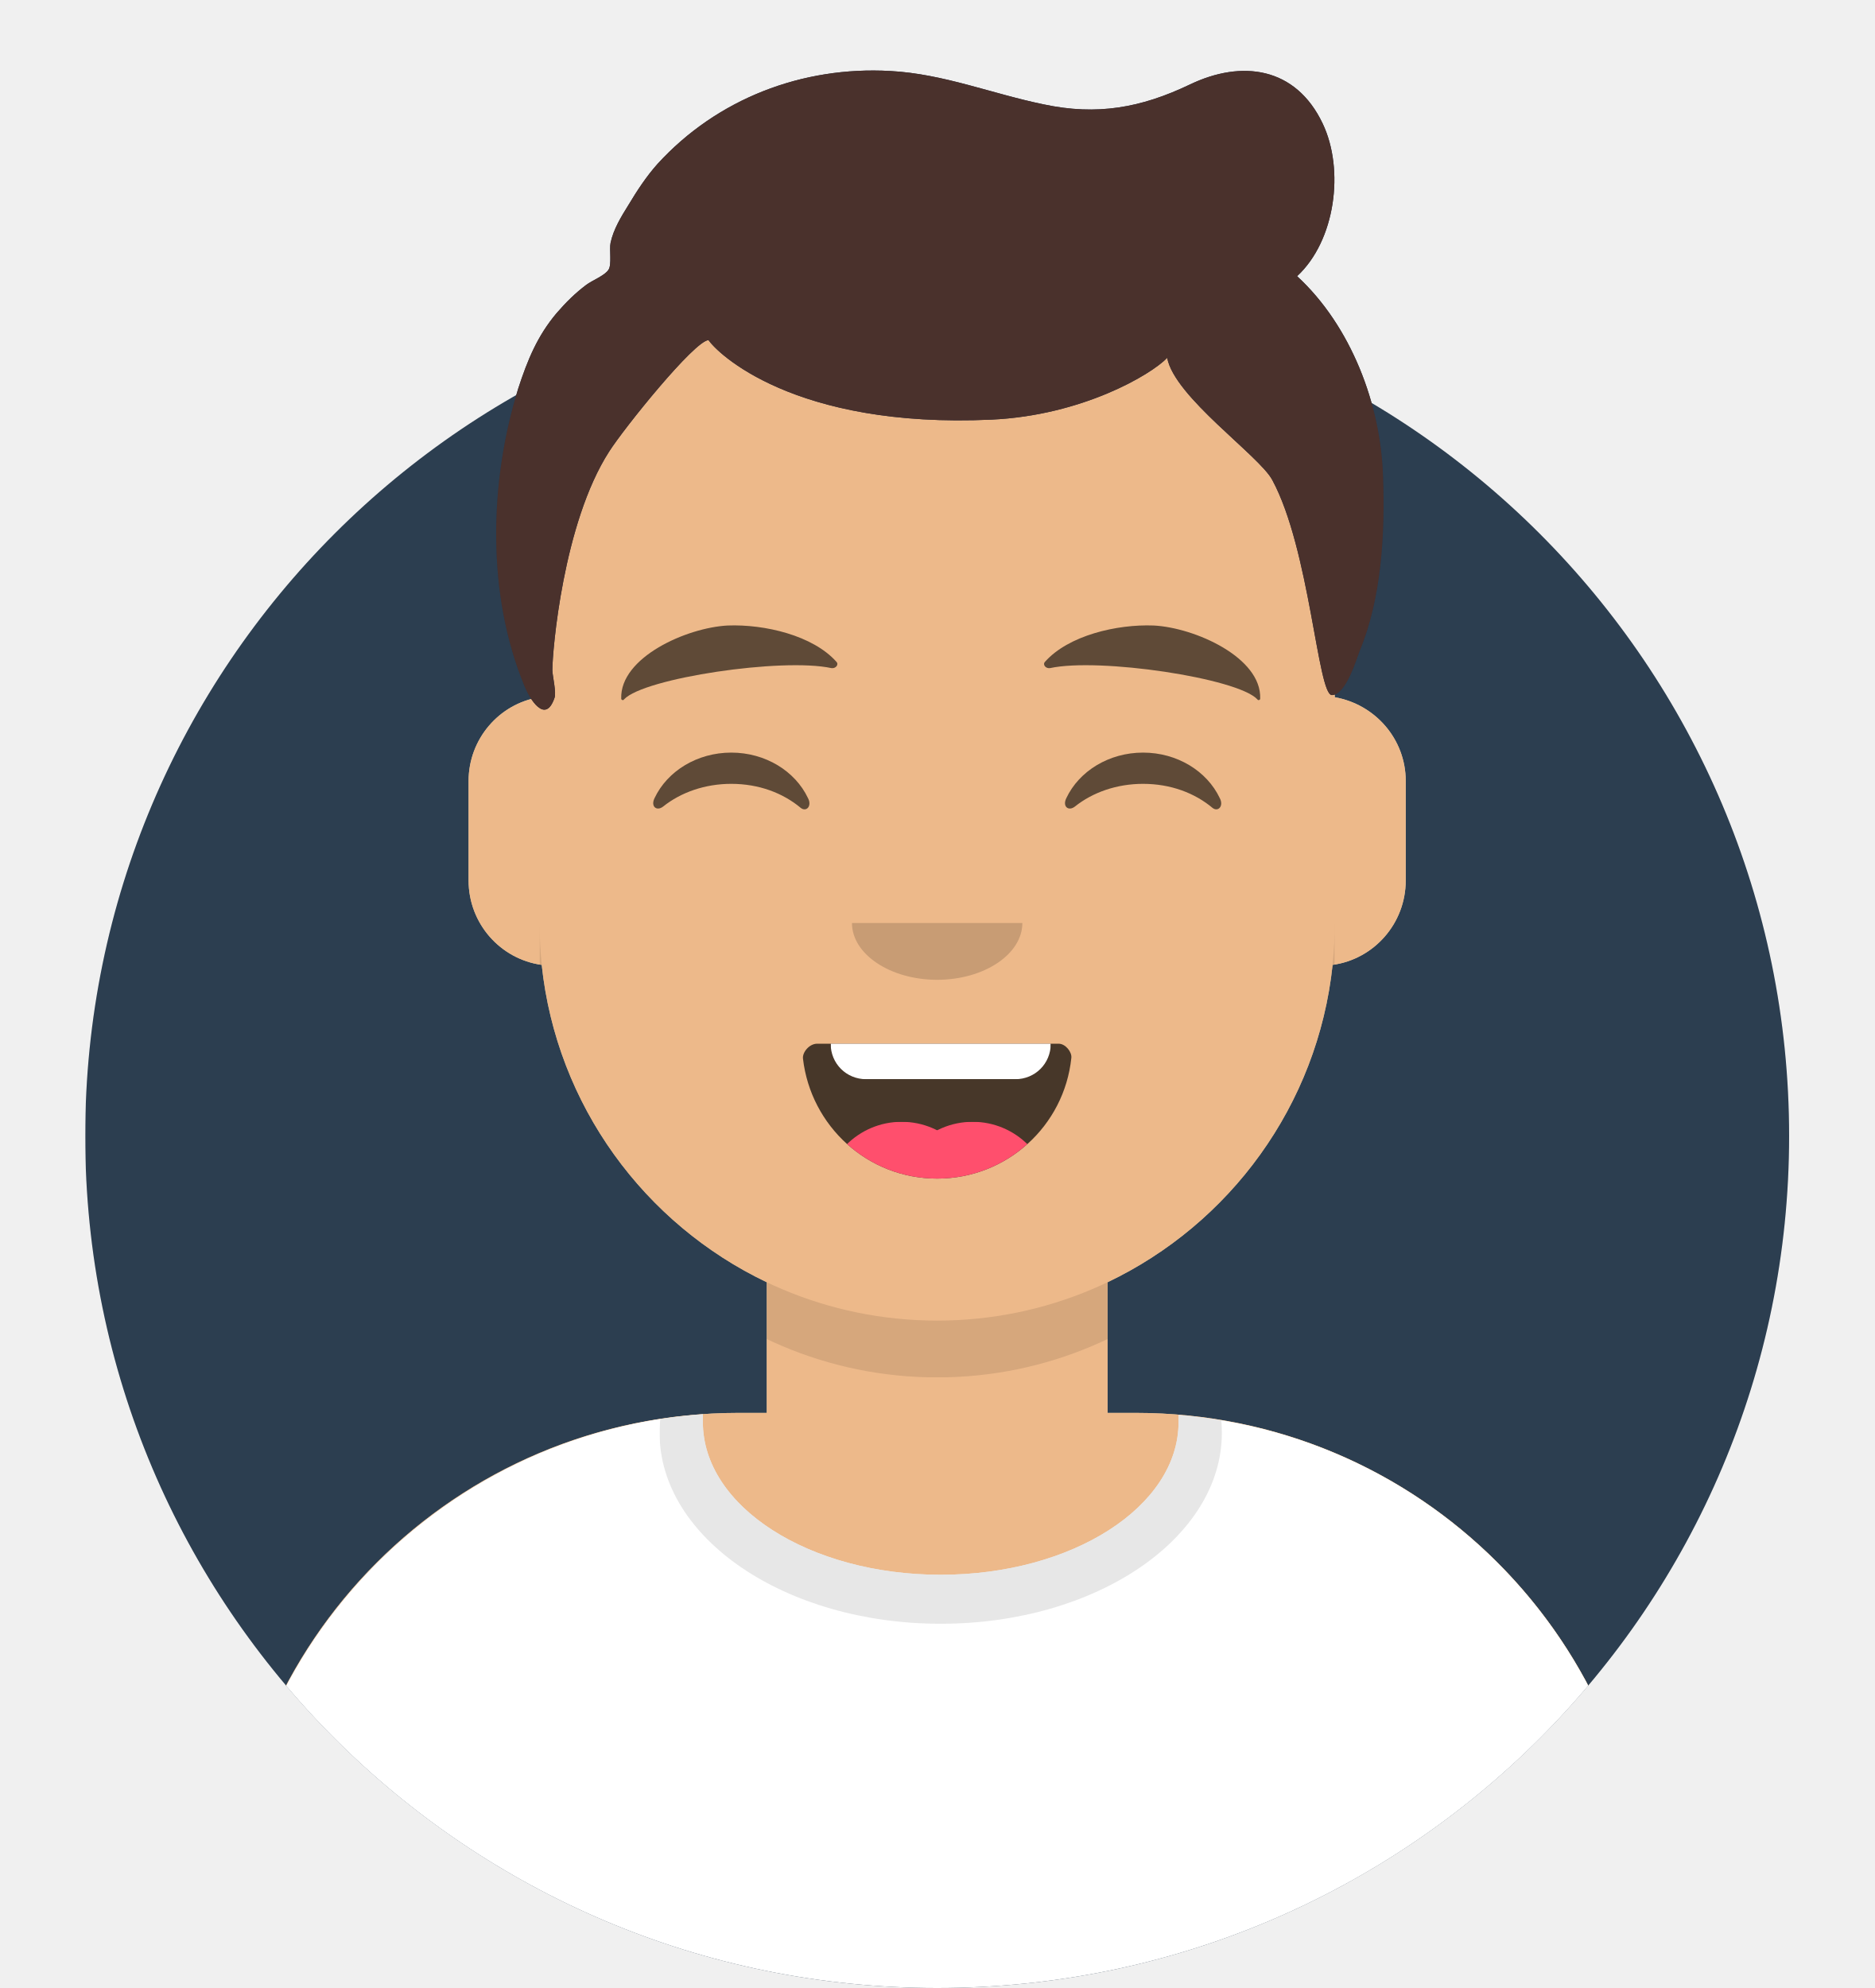
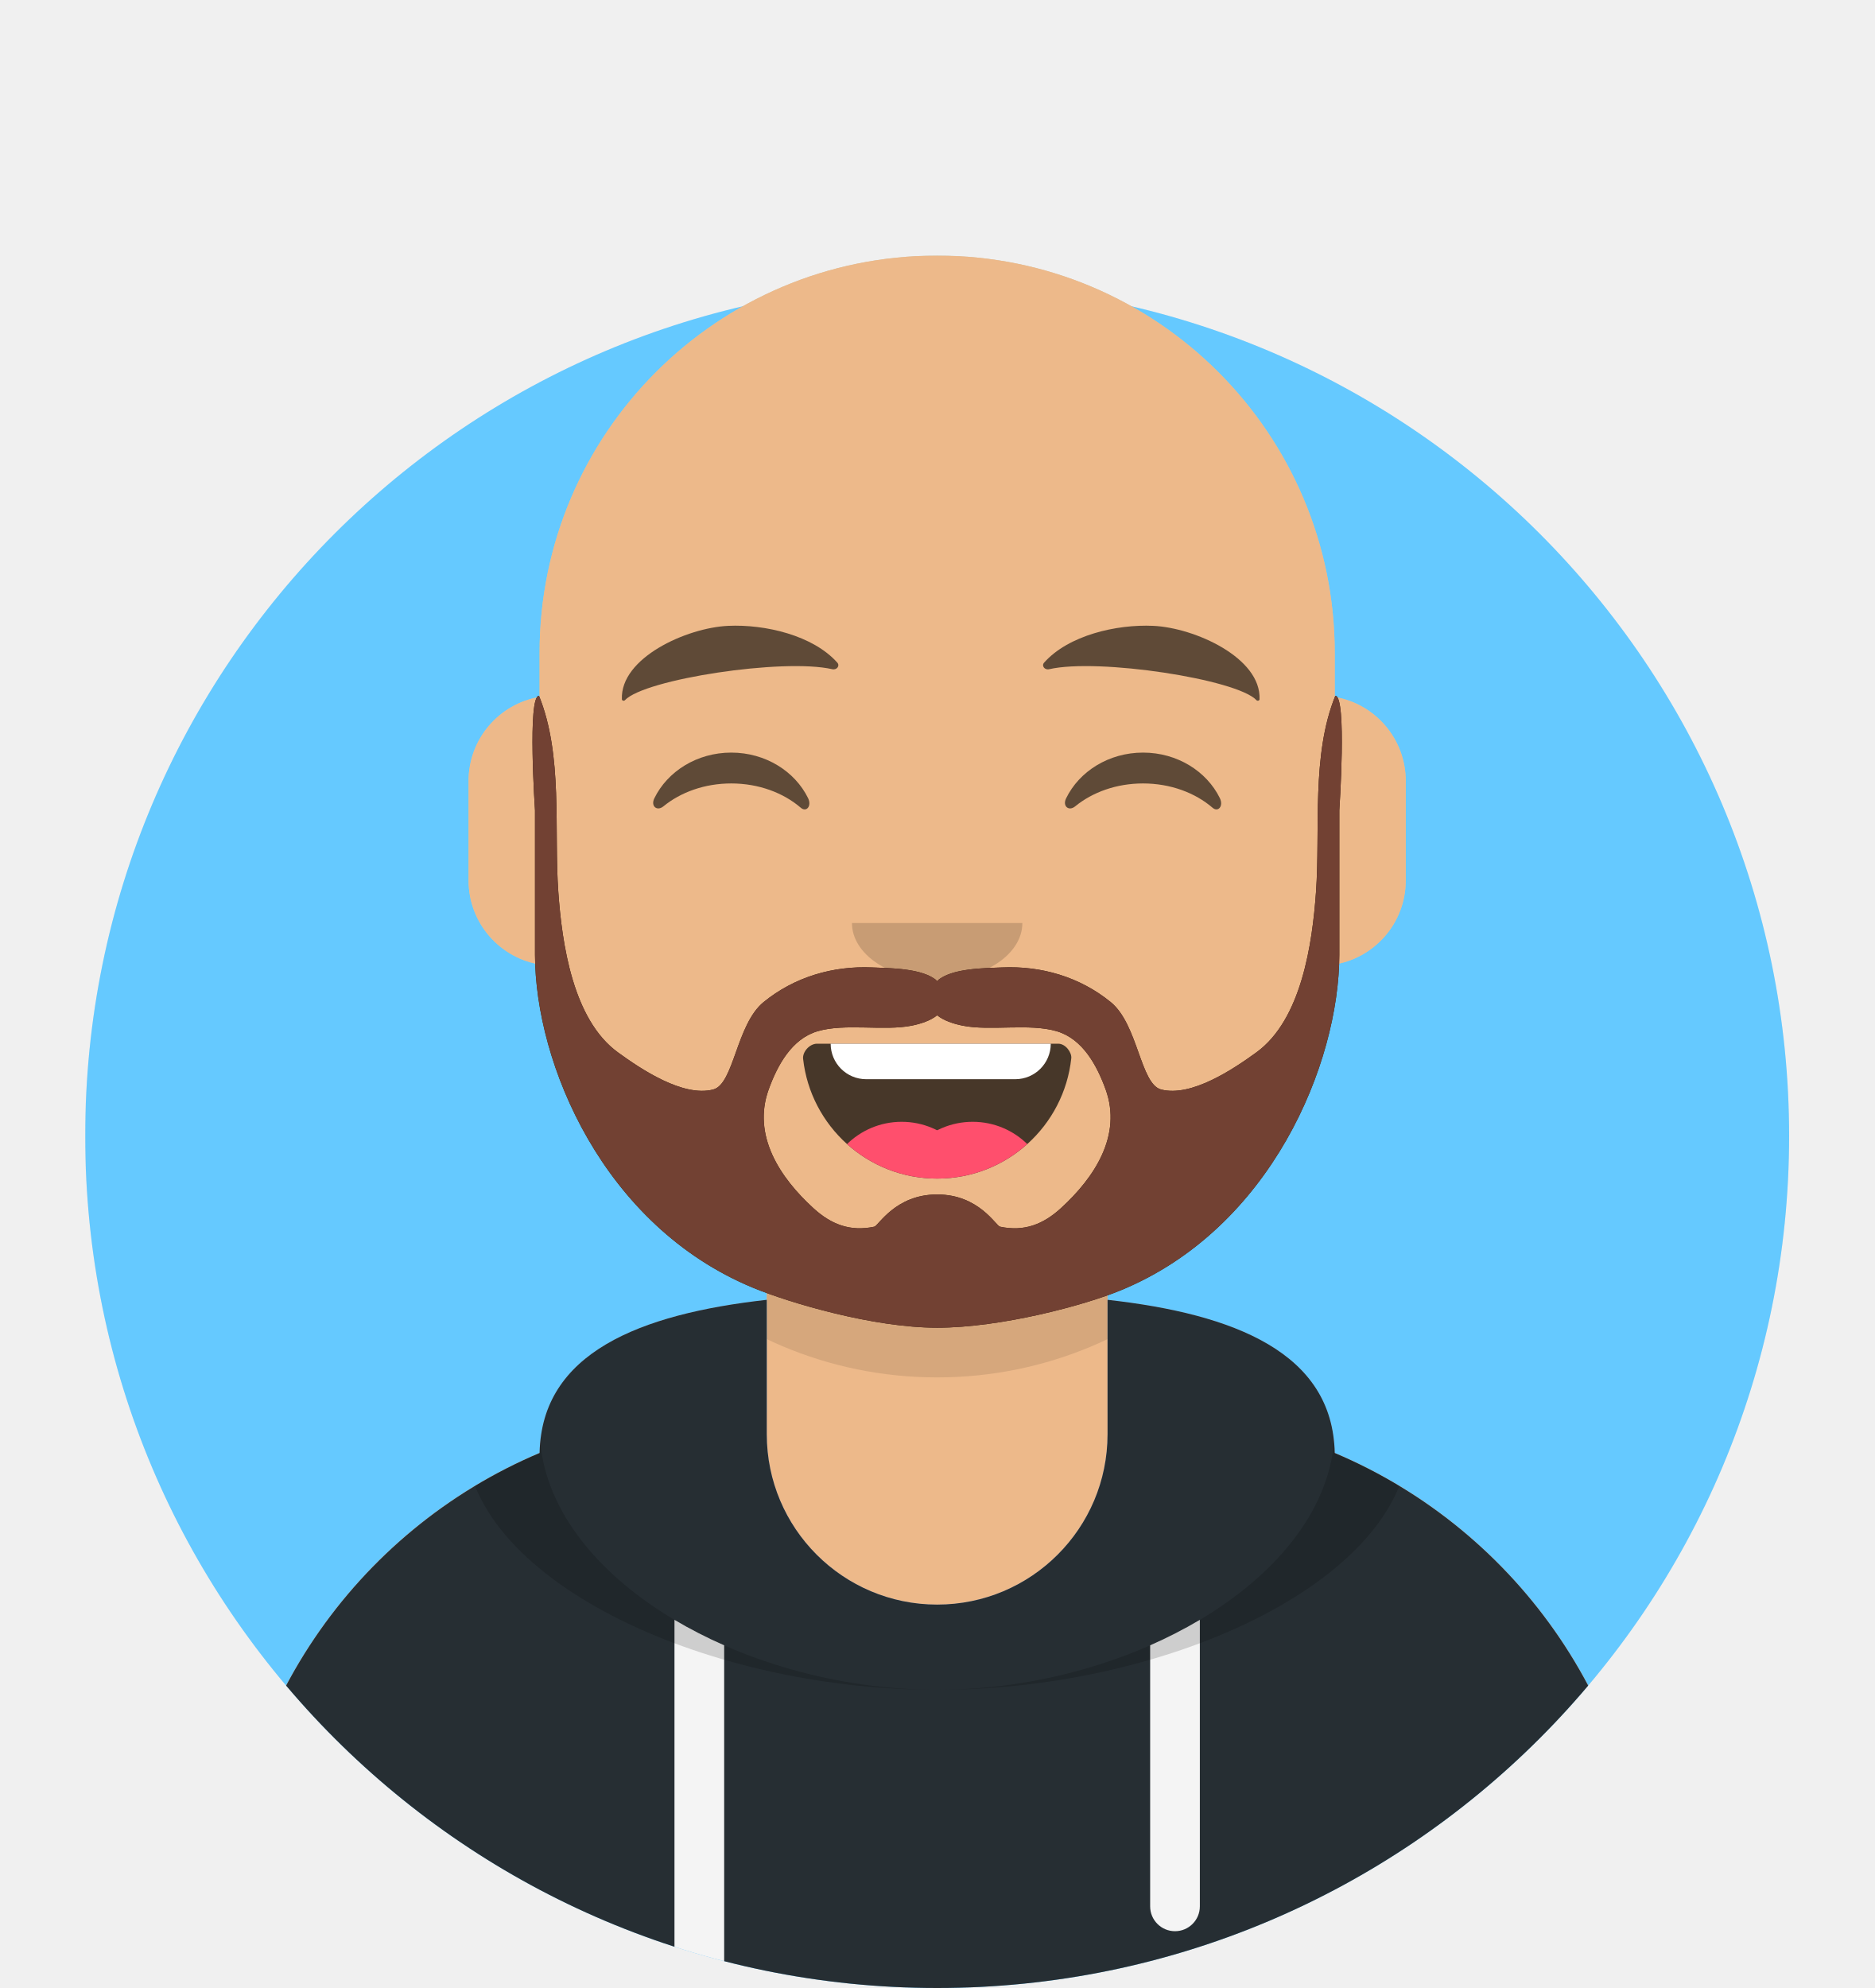
- <svg xmlns="http://www.w3.org/2000/svg" version="1.1" id="Layer_1" x="0px" y="0px" viewBox="0 0 264 280" style="enable-background:new 0 0 264 280;" xml:space="preserve">
-   <style type="text/css">
- 	.st0{fill-rule:evenodd;clip-rule:evenodd;fill:#E6E6E6;}
- 	.st1{filter:url(#Adobe_OpacityMaskFilter);}
- 	.st2{fill-rule:evenodd;clip-rule:evenodd;fill:#FFFFFF;}
- 	.st3{mask:url(#mask-2_1_);}
- 	.st4{fill-rule:evenodd;clip-rule:evenodd;fill:#2C3E50;}
- 	.st5{filter:url(#Adobe_OpacityMaskFilter_1_);}
- 	.st6{mask:url(#mask-4_1_);}
- 	.st7{fill-rule:evenodd;clip-rule:evenodd;fill:#D0C6AC;}
- 	.st8{filter:url(#Adobe_OpacityMaskFilter_2_);}
- 	.st9{mask:url(#mask-6_1_);}
- 	.st10{fill-rule:evenodd;clip-rule:evenodd;fill:#EDB98A;}
- 	.st11{filter:url(#Adobe_OpacityMaskFilter_3_);}
- 	.st12{mask:url(#mask-6_2_);fill-rule:evenodd;clip-rule:evenodd;fill-opacity:0.1;}
- 	.st13{filter:url(#Adobe_OpacityMaskFilter_4_);}
- 	.st14{mask:url(#react-mask-952_1_);}
- 	.st15{filter:url(#Adobe_OpacityMaskFilter_5_);}
- 	.st16{opacity:0.6;mask:url(#react-mask-952_2_);}
- 	.st17{fill-rule:evenodd;clip-rule:evenodd;fill-opacity:0.16;}
- 	.st18{fill-rule:evenodd;clip-rule:evenodd;fill-opacity:0.7;}
- 	.st19{filter:url(#Adobe_OpacityMaskFilter_6_);}
- 	.st20{mask:url(#react-mask-934_1_);fill-rule:evenodd;clip-rule:evenodd;fill:#FFFFFF;}
- 	.st21{filter:url(#Adobe_OpacityMaskFilter_7_);}
- 	.st22{mask:url(#react-mask-934_2_);}
- 	.st23{fill-rule:evenodd;clip-rule:evenodd;fill:#FF4F6D;}
- 	.st24{fill-rule:evenodd;clip-rule:evenodd;fill-opacity:0.6;}
- 	.st25{filter:url(#Adobe_OpacityMaskFilter_8_);}
- 	.st26{mask:url(#react-mask-925_1_);}
- 	.st27{fill-rule:evenodd;clip-rule:evenodd;fill:#28354B;}
- 	.st28{filter:url(#Adobe_OpacityMaskFilter_9_);}
- 	.st29{mask:url(#react-mask-924_1_);}
- 	.st30{fill-rule:evenodd;clip-rule:evenodd;fill:#4A312C;}
- </style>
-   <g>
-     <g transform="translate(-825, -1100)">
+ <svg xmlns="http://www.w3.org/2000/svg" xmlns:xlink="http://www.w3.org/1999/xlink" width="264px" height="280px" viewBox="0 0 264 280" version="1.1">
+   <defs>
+     <circle id="react-path-1" cx="120" cy="120" r="120" />
+     <path d="M12,160 C12,226.274 65.726,280 132,280 C198.274,280 252,226.274 252,160 L264,160 L264,-1.42108547e-14 L-3.19744231e-14,-1.42108547e-14 L-3.19744231e-14,160 L12,160 Z" id="react-path-2" />
+     <path d="M124,144.611 L124,163 L128,163 L128,163 C167.765,163 200,195.235 200,235 L200,244 L0,244 L0,235 C-4.86974701e-15,195.235 32.235,163 72,163 L72,163 L76,163 L76,144.611 C58.763,136.422 46.372,119.687 44.305,99.881 C38.48,99.058 34,94.052 34,88 L34,74 C34,68.054 38.325,63.118 44,62.166 L44,56 L44,56 C44,25.072 69.072,5.68137151e-15 100,0 L100,0 L100,0 C130.928,-5.68137151e-15 156,25.072 156,56 L156,62.166 C161.675,63.118 166,68.054 166,74 L166,88 C166,94.052 161.52,99.058 155.695,99.881 C153.628,119.687 141.237,136.422 124,144.611 Z" id="react-path-3" />
+   </defs>
+   <g id="Avataaar" stroke="none" stroke-width="1" fill="none" fill-rule="evenodd">
+     <g transform="translate(-825, -1100)" id="Avataaar/Circle">
      <g transform="translate(825, 1100)">
-         <g id="Circle" transform="translate(12, 40)">
-           <g id="Circle-Background">
-             <circle class="st0" cx="120" cy="120" r="120" />
-           </g>
-           <defs>
-             <filter id="Adobe_OpacityMaskFilter" filterUnits="userSpaceOnUse" x="0" y="0" width="240" height="240">
-               <feColorMatrix type="matrix" values="1 0 0 0 0  0 1 0 0 0  0 0 1 0 0  0 0 0 1 0" />
-             </filter>
-           </defs>
-           <mask maskUnits="userSpaceOnUse" x="0" y="0" width="240" height="240" id="mask-2_1_">
-             <g class="st1">
-               <circle id="path-1_1_" class="st2" cx="120" cy="120" r="120" />
-             </g>
+         <g id="Circle" stroke-width="1" fill-rule="evenodd" transform="translate(12, 40)">
+           <mask id="react-mask-4" fill="white">
+             <use xlink:href="#react-path-1" />
          </mask>
-           <g class="st3">
-             <rect class="st4" width="240" height="240" />
+           <use id="Circle-Background" fill="#E6E6E6" xlink:href="#react-path-1" />
+           <g id="Color/Palette/Blue-01" mask="url(#react-mask-4)" fill="#65C9FF">
+             <rect id="🖍Color" x="0" y="0" width="240" height="240" />
          </g>
        </g>
-         <g id="Mask">
- 			</g>
-         <defs>
-           <filter id="Adobe_OpacityMaskFilter_1_" filterUnits="userSpaceOnUse" x="-1" y="0" width="265" height="280">
-             <feColorMatrix type="matrix" values="1 0 0 0 0  0 1 0 0 0  0 0 1 0 0  0 0 0 1 0" />
-           </filter>
-         </defs>
-         <mask maskUnits="userSpaceOnUse" x="-1" y="0" width="265" height="280" id="mask-4_1_">
-           <g class="st5">
-             <path id="path-3_1_" class="st2" d="M12,160c0,66.3,53.7,120,120,120s120-53.7,120-120h12V0H0v160H12z" />
-           </g>
+         <mask id="react-mask-5" fill="white">
+           <use xlink:href="#react-path-2" />
        </mask>
-         <g id="Avataaar" class="st6">
+         <g id="Mask" />
+         <g id="Avataaar" stroke-width="1" fill-rule="evenodd" mask="url(#react-mask-5)">
          <g id="Body" transform="translate(32, 36)">
-             <g>
-               <path class="st7" d="M124,144.6V163h4l0,0c39.8,0,72,32.2,72,72v9H0v-9c0-39.8,32.2-72,72-72l0,0h4v-18.4        c-17.2-8.2-29.6-24.9-31.7-44.7C38.5,99.1,34,94.1,34,88V74c0-5.9,4.3-10.9,10-11.8V56l0,0c0-30.9,25.1-56,56-56l0,0l0,0        c30.9,0,56,25.1,56,56v6.2c5.7,1,10,5.9,10,11.8v14c0,6.1-4.5,11.1-10.3,11.9C153.6,119.7,141.2,136.4,124,144.6z" />
-             </g>
-             <defs>
-               <filter id="Adobe_OpacityMaskFilter_2_" filterUnits="userSpaceOnUse" x="-32" y="0" width="264" height="244">
-                 <feColorMatrix type="matrix" values="1 0 0 0 0  0 1 0 0 0  0 0 1 0 0  0 0 0 1 0" />
-               </filter>
-             </defs>
-             <mask maskUnits="userSpaceOnUse" x="-32" y="0" width="264" height="244" id="mask-6_1_">
-               <g class="st8">
-                 <path id="path-5_1_" class="st2" d="M124,144.6V163h4l0,0c39.8,0,72,32.2,72,72v9H0v-9c0-39.8,32.2-72,72-72l0,0h4v-18.4         c-17.2-8.2-29.6-24.9-31.7-44.7C38.5,99.1,34,94.1,34,88V74c0-5.9,4.3-10.9,10-11.8V56l0,0c0-30.9,25.1-56,56-56l0,0l0,0         c30.9,0,56,25.1,56,56v6.2c5.7,1,10,5.9,10,11.8v14c0,6.1-4.5,11.1-10.3,11.9C153.6,119.7,141.2,136.4,124,144.6z" />
-               </g>
+             <mask id="react-mask-6" fill="white">
+               <use xlink:href="#react-path-3" />
            </mask>
-             <g class="st9">
-               <g id="Color" transform="translate(-32, 0)">
-                 <rect class="st10" width="264" height="244" />
+             <use fill="#D0C6AC" xlink:href="#react-path-3" />
+             <g id="Skin/👶🏽-03-Brown" mask="url(#react-mask-6)" fill="#EDB98A">
+               <g transform="translate(0, 0)" id="Color">
+                 <rect x="0" y="0" width="264" height="280" />
              </g>
            </g>
+             <path d="M156,79 L156,102 C156,132.928 130.928,158 100,158 C69.072,158 44,132.928 44,102 L44,79 L44,94 C44,124.928 69.072,150 100,150 C130.928,150 156,124.928 156,94 L156,79 Z" id="Neck-Shadow" fill-opacity="0.1" fill="#000000" mask="url(#react-mask-6)" />
+           </g>
+           <g id="Clothing/Hoodie" transform="translate(0, 170)">
            <defs>
-               <filter id="Adobe_OpacityMaskFilter_3_" filterUnits="userSpaceOnUse" x="44" y="79" width="112" height="79">
-                 <feColorMatrix type="matrix" values="1 0 0 0 0  0 1 0 0 0  0 0 1 0 0  0 0 0 1 0" />
-               </filter>
+               <path d="M108,13.071 C90.081,15.076 76.28,20.552 76.004,34.645 C50.146,45.568 32,71.165 32,100.999 L32,100.999 L32,110 L232,110 L232,100.999 C232,71.165 213.854,45.568 187.996,34.645 C187.72,20.552 173.919,15.076 156,13.071 L156,32 L156,32 C156,45.255 145.255,56 132,56 L132,56 C118.745,56 108,45.255 108,32 L108,13.071 Z" id="react-path-791" />
            </defs>
-             <mask maskUnits="userSpaceOnUse" x="44" y="79" width="112" height="79" id="mask-6_2_">
-               <g class="st11">
-                 <path id="path-5_2_" class="st2" d="M124,144.6V163h4l0,0c39.8,0,72,32.2,72,72v9H0v-9c0-39.8,32.2-72,72-72l0,0h4v-18.4         c-17.2-8.2-29.6-24.9-31.7-44.7C38.5,99.1,34,94.1,34,88V74c0-5.9,4.3-10.9,10-11.8V56l0,0c0-30.9,25.1-56,56-56l0,0l0,0         c30.9,0,56,25.1,56,56v6.2c5.7,1,10,5.9,10,11.8v14c0,6.1-4.5,11.1-10.3,11.9C153.6,119.7,141.2,136.4,124,144.6z" />
-               </g>
+             <mask id="react-mask-792" fill="white">
+               <use xlink:href="#react-path-791" />
            </mask>
-             <path id="Neck-Shadow" class="st12" d="M156,79v23c0,30.9-25.1,56-56,56s-56-25.1-56-56V79v15c0,30.9,25.1,56,56,56       s56-25.1,56-56V79z" />
+             <use id="Hoodie" fill="#B7C1DB" fill-rule="evenodd" xlink:href="#react-path-791" />
+             <g id="Color/Palette/Gray-01" mask="url(#react-mask-792)" fill-rule="evenodd" fill="#262E33">
+               <rect id="🖍Color" x="0" y="0" width="264" height="110" />
+             </g>
+             <path d="M102,61.739 L102,110 L95,110 L95,58.15 C97.204,59.46 99.547,60.661 102,61.739 Z M169,58.15 L169,98.5 C169,100.433 167.433,102 165.5,102 C163.567,102 162,100.433 162,98.5 L162,61.739 C164.453,60.661 166.796,59.46 169,58.15 Z" id="Straps" fill="#F4F4F4" fill-rule="evenodd" mask="url(#react-mask-792)" />
+             <path d="M90.96,12.724 C75.909,15.571 65.5,21.243 65.5,32.308 C65.5,52.02 98.538,68 132,68 C165.462,68 198.5,52.02 198.5,32.308 C198.5,21.243 188.091,15.571 173.04,12.724 C182.125,16.074 188,21.706 188,31.077 C188,51.469 160.179,68 132,68 C103.821,68 76,51.469 76,31.077 C76,21.706 81.875,16.074 90.96,12.724 Z" id="Shadow" fill-opacity="0.16" fill="#000000" fill-rule="evenodd" mask="url(#react-mask-792)" />
          </g>
-           <g transform="translate(0, 170)">
-             <g id="Clothes">
-               <path class="st0" d="M166,29.3c37,3,66,34,66,71.8v8.9H32v-8.9C32,63,61.6,31.8,99,29.2c0,0.4,0,0.7,0,1.1        c0,11.9,15,21.5,33.5,21.5S166,42.2,166,30.3C166,30,166,29.6,166,29.3z" />
-             </g>
-             <defs>
-               <filter id="Adobe_OpacityMaskFilter_4_" filterUnits="userSpaceOnUse" x="0" y="0" width="264" height="110">
-                 <feColorMatrix type="matrix" values="1 0 0 0 0  0 1 0 0 0  0 0 1 0 0  0 0 0 1 0" />
-               </filter>
-             </defs>
-             <mask maskUnits="userSpaceOnUse" x="0" y="0" width="264" height="110" id="react-mask-952_1_">
-               <g class="st13">
-                 <path id="react-path-951_1_" class="st2" d="M166,29.3c37,3,66,34,66,71.8v8.9H32v-8.9C32,63,61.6,31.8,99,29.2         c0,0.4,0,0.7,0,1.1c0,11.9,15,21.5,33.5,21.5S166,42.2,166,30.3C166,30,166,29.6,166,29.3z" />
-               </g>
-             </mask>
-             <g class="st14">
-               <rect class="st2" width="264" height="110" />
-             </g>
-             <defs>
-               <filter id="Adobe_OpacityMaskFilter_5_" filterUnits="userSpaceOnUse" x="92.9" y="4.9" width="79.3" height="53.8">
-                 <feColorMatrix type="matrix" values="1 0 0 0 0  0 1 0 0 0  0 0 1 0 0  0 0 0 1 0" />
-               </filter>
-             </defs>
-             <mask maskUnits="userSpaceOnUse" x="92.9" y="4.9" width="79.3" height="53.8" id="react-mask-952_2_">
-               <g class="st15">
-                 <path id="react-path-951_2_" class="st2" d="M166,29.3c37,3,66,34,66,71.8v8.9H32v-8.9C32,63,61.6,31.8,99,29.2         c0,0.4,0,0.7,0,1.1c0,11.9,15,21.5,33.5,21.5S166,42.2,166,30.3C166,30,166,29.6,166,29.3z" />
-               </g>
-             </mask>
-             <g id="Shadowy" class="st16">
-               <g transform="translate(92, 4)">
-                 <ellipse class="st17" cx="40.5" cy="27.8" rx="39.6" ry="26.9" />
-               </g>
-             </g>
-           </g>
-           <g id="Face" transform="translate(76, 82)">
-             <g transform="translate(2, 52)">
-               <g id="Mouth">
-                 <path class="st18" d="M35.1,15.1C36.2,24.6,44.2,32,54,32c9.8,0,17.9-7.4,18.9-17c0.1-0.8-0.8-2-1.8-2c-14.9,0-26.3,0-34,0         C36,13,35,14.2,35.1,15.1z" />
-               </g>
+           <g id="Face" transform="translate(76, 82)" fill="#000000">
+             <g id="Mouth/Smile" transform="translate(2, 52)">
              <defs>
-                 <filter id="Adobe_OpacityMaskFilter_6_" filterUnits="userSpaceOnUse" x="39" y="2" width="31" height="16">
-                   <feColorMatrix type="matrix" values="1 0 0 0 0  0 1 0 0 0  0 0 1 0 0  0 0 0 1 0" />
-                 </filter>
+                 <path d="M35.118,15.128 C36.176,24.62 44.226,32 54,32 C63.804,32 71.874,24.574 72.892,15.04 C72.974,14.273 72.117,13 71.043,13 C56.149,13 44.738,13 37.087,13 C36.007,13 35.012,14.178 35.118,15.128 Z" id="react-path-843" />
              </defs>
-               <mask maskUnits="userSpaceOnUse" x="39" y="2" width="31" height="16" id="react-mask-934_1_">
-                 <g class="st19">
-                   <path id="react-path-933_1_" class="st2" d="M35.1,15.1C36.2,24.6,44.2,32,54,32c9.8,0,17.9-7.4,18.9-17          c0.1-0.8-0.8-2-1.8-2c-14.9,0-26.3,0-34,0C36,13,35,14.2,35.1,15.1z" />
-                 </g>
+               <mask id="react-mask-844" fill="white">
+                 <use xlink:href="#react-path-843" />
              </mask>
-               <path id="Teeth" class="st20" d="M44,2h21c2.8,0,5,2.2,5,5v6c0,2.8-2.2,5-5,5H44c-2.8,0-5-2.2-5-5V7C39,4.2,41.2,2,44,2z" />
-               <defs>
-                 <filter id="Adobe_OpacityMaskFilter_7_" filterUnits="userSpaceOnUse" x="38" y="24" width="32" height="22">
-                   <feColorMatrix type="matrix" values="1 0 0 0 0  0 1 0 0 0  0 0 1 0 0  0 0 0 1 0" />
-                 </filter>
-               </defs>
-               <mask maskUnits="userSpaceOnUse" x="38" y="24" width="32" height="22" id="react-mask-934_2_">
-                 <g class="st21">
-                   <path id="react-path-933_2_" class="st2" d="M35.1,15.1C36.2,24.6,44.2,32,54,32c9.8,0,17.9-7.4,18.9-17          c0.1-0.8-0.8-2-1.8-2c-14.9,0-26.3,0-34,0C36,13,35,14.2,35.1,15.1z" />
-                 </g>
-               </mask>
-               <g id="Tongue" class="st22">
+               <use id="Mouth" fill-opacity="0.7" fill="#000000" fill-rule="evenodd" xlink:href="#react-path-843" />
+               <rect id="Teeth" fill="#FFFFFF" fill-rule="evenodd" mask="url(#react-mask-844)" x="39" y="2" width="31" height="16" rx="5" />
+               <g id="Tongue" stroke-width="1" fill-rule="evenodd" mask="url(#react-mask-844)" fill="#FF4F6D">
                <g transform="translate(38, 24)">
-                   <circle class="st23" cx="11" cy="11" r="11" />
-                   <circle class="st23" cx="21" cy="11" r="11" />
+                   <circle cx="11" cy="11" r="11" />
+                   <circle cx="21" cy="11" r="11" />
                </g>
              </g>
            </g>
-             <g transform="translate(28, 40)">
-               <path id="Nose" class="st17" d="M16,8c0,4.4,5.4,8,12,8l0,0c6.6,0,12-3.6,12-8" />
+             <g id="Nose/Default" transform="translate(28, 40)" fill-opacity="0.16">
+               <path d="M16,8 C16,12.418 21.373,16 28,16 L28,16 C34.627,16 40,12.418 40,8" id="Nose" />
            </g>
-             <g transform="translate(0, 8)">
-               <path id="Squint" class="st24" d="M16.2,22.4C18,18.6,22.2,16,27,16c4.8,0,9,2.6,10.8,6.4c0.6,1.1-0.2,2-1,1.4        c-2.5-2.1-5.9-3.4-9.8-3.4c-3.7,0-7.1,1.2-9.6,3.2C16.5,24.3,15.6,23.6,16.2,22.4z" />
-               <path class="st24" d="M74.2,22.4C76,18.6,80.2,16,85,16c4.8,0,9,2.6,10.8,6.4c0.6,1.1-0.2,2-1,1.4c-2.5-2.1-5.9-3.4-9.8-3.4        c-3.7,0-7.1,1.2-9.6,3.2C74.5,24.3,73.6,23.6,74.2,22.4z" />
+             <g id="Eyes/Happy-😁" transform="translate(0, 8)" fill-opacity="0.6">
+               <path d="M16.16,22.447 C18.007,18.649 22.164,16 26.998,16 C31.814,16 35.959,18.63 37.815,22.407 C38.367,23.529 37.582,24.447 36.791,23.767 C34.34,21.66 30.859,20.344 26.998,20.344 C23.257,20.344 19.874,21.579 17.438,23.572 C16.547,24.3 15.62,23.558 16.16,22.447 Z" id="Squint" />
+               <path d="M74.16,22.447 C76.007,18.649 80.164,16 84.998,16 C89.814,16 93.959,18.63 95.815,22.407 C96.367,23.529 95.582,24.447 94.791,23.767 C92.34,21.66 88.859,20.344 84.998,20.344 C81.257,20.344 77.874,21.579 75.438,23.572 C74.547,24.3 73.62,23.558 74.16,22.447 Z" id="Squint" />
            </g>
-             <g>
-               <path id="Eyebrow" class="st24" d="M26.5,6.1c-5.8,0.3-15.2,4.5-15,10.3c0,0.2,0.3,0.3,0.4,0.1c2.8-3,22.3-5.9,29.2-4.4        c0.6,0.1,1.1-0.5,0.7-0.9C38.5,7.5,31.7,5.9,26.5,6.1" />
-               <path class="st24" d="M86.5,6.1c5.8,0.3,15.2,4.5,15,10.3c0,0.2-0.3,0.3-0.4,0.1c-2.8-3-22.3-5.9-29.2-4.4        c-0.6,0.1-1.1-0.5-0.7-0.9C74.5,7.5,81.3,5.9,86.5,6.1" />
+             <g id="Eyebrow/Natural/Default-Natural" fill-opacity="0.6">
+               <path d="M26.039,6.21 C20.278,6.983 11.293,12.005 12.044,17.818 C12.069,18.008 12.357,18.067 12.481,17.908 C14.967,14.72 34.193,10.037 41.194,11.015 C41.835,11.104 42.258,10.443 41.821,10.03 C38.077,6.495 31.2,5.512 26.039,6.21" id="Eyebrow" transform="translate(27, 12) rotate(5) translate(-27, -12) " />
+               <path d="M85.039,6.21 C79.278,6.983 70.293,12.005 71.044,17.818 C71.069,18.008 71.357,18.067 71.481,17.908 C73.967,14.72 93.193,10.037 100.194,11.015 C100.835,11.104 101.258,10.443 100.821,10.03 C97.077,6.495 90.2,5.512 85.039,6.21" id="Eyebrow" transform="translate(86, 12) scale(-1, 1) rotate(5) translate(-86, -12) " />
            </g>
          </g>
-           <g id="Top">
+           <g id="Top" stroke-width="1" fill-rule="evenodd">
            <defs>
-               <filter id="Adobe_OpacityMaskFilter_8_" filterUnits="userSpaceOnUse" x="-1" y="0" width="264" height="280">
-                 <feColorMatrix type="matrix" values="1 0 0 0 0  0 1 0 0 0  0 0 1 0 0  0 0 0 1 0" />
+               <rect id="react-path-959" x="0" y="0" width="264" height="280" />
+               <filter x="-0.8%" y="-2.0%" width="101.5%" height="108.0%" filterUnits="objectBoundingBox" id="react-filter-957">
+                 <feOffset dx="0" dy="2" in="SourceAlpha" result="shadowOffsetOuter1" />
+                 <feColorMatrix values="0 0 0 0 0   0 0 0 0 0   0 0 0 0 0  0 0 0 0.16 0" type="matrix" in="shadowOffsetOuter1" result="shadowMatrixOuter1" />
+                 <feMerge>
+                   <feMergeNode in="shadowMatrixOuter1" />
+                   <feMergeNode in="SourceGraphic" />
+                 </feMerge>
              </filter>
            </defs>
-             <mask maskUnits="userSpaceOnUse" x="-1" y="0" width="264" height="280" id="react-mask-925_1_">
-               <g class="st25">
-                 <rect id="react-path-927_1_" class="st2" width="264" height="280" />
-               </g>
+             <mask id="react-mask-958" fill="white">
+               <use xlink:href="#react-path-959" />
            </mask>
-             <g class="st26">
+             <g id="Mask" />
+             <g id="Top/No-Hair" mask="url(#react-mask-958)">
              <g transform="translate(-1, 0)">
-                 <g id="Short-Hair">
-                   <path class="st27" d="M183.7,38.9c5.4-5,6.7-15,3.6-21.5c-3.8-8-11.4-9-18.7-5.5c-6.9,3.3-13.1,4.4-20.6,2.8          c-7.3-1.5-14.1-4.3-21.6-4.7C114,9.3,102,13.9,93.6,23.1c-1.6,1.8-2.9,3.8-4.1,5.8c-1,1.6-2.1,3.4-2.5,5.3          c-0.2,0.9,0.2,3.1-0.3,3.8c-0.5,0.8-2.3,1.5-3.1,2.1c-1.6,1.2-2.9,2.5-4.2,4c-2.7,3.2-4.1,6.6-5.4,10.6          c-4.1,13.2-4.5,29,0.9,42c0.7,1.7,2.9,5.4,4.2,1.6c0.3-0.7-0.3-3.2-0.3-3.9c0-2.7,1.5-20.7,8-30.8c2.1-3.3,12-15.6,14-15.7          c1.1,1.7,11.9,12.5,39.9,11.2c12.7-0.6,22.4-6.3,24.7-8.7c1,5.5,13,13.8,14.8,17.2c5.3,9.8,6.4,30.3,8.4,30.3          s3.5-5.2,3.9-6.2c3.1-7.4,3.6-16.6,3.3-24.6C195.5,57,191.3,45.9,183.7,38.9z" />
-                 </g>
-                 <defs>
-                   <filter id="Adobe_OpacityMaskFilter_9_" filterUnits="userSpaceOnUse" x="0" y="0" width="264" height="280">
-                     <feColorMatrix type="matrix" values="1 0 0 0 0  0 1 0 0 0  0 0 1 0 0  0 0 0 1 0" />
-                   </filter>
-                 </defs>
-                 <mask maskUnits="userSpaceOnUse" x="0" y="0" width="264" height="280" id="react-mask-924_1_">
-                   <g class="st28">
-                     <path id="react-path-926_1_" class="st2" d="M183.7,38.9c5.4-5,6.7-15,3.6-21.5c-3.8-8-11.4-9-18.7-5.5           c-6.9,3.3-13.1,4.4-20.6,2.8c-7.3-1.5-14.1-4.3-21.6-4.7C114,9.3,102,13.9,93.6,23.1c-1.6,1.8-2.9,3.8-4.1,5.8           c-1,1.6-2.1,3.4-2.5,5.3c-0.2,0.9,0.2,3.1-0.3,3.8c-0.5,0.8-2.3,1.5-3.1,2.1c-1.6,1.2-2.9,2.5-4.2,4           c-2.7,3.2-4.1,6.6-5.4,10.6c-4.1,13.2-4.5,29,0.9,42c0.7,1.7,2.9,5.4,4.2,1.6c0.3-0.7-0.3-3.2-0.3-3.9           c0-2.7,1.5-20.7,8-30.8c2.1-3.3,12-15.6,14-15.7c1.1,1.7,11.9,12.5,39.9,11.2c12.7-0.6,22.4-6.3,24.7-8.7           c1,5.5,13,13.8,14.8,17.2c5.3,9.8,6.4,30.3,8.4,30.3s3.5-5.2,3.9-6.2c3.1-7.4,3.6-16.6,3.3-24.6           C195.5,57,191.3,45.9,183.7,38.9z" />
-                   </g>
-                 </mask>
-                 <g class="st29">
-                   <g transform="translate(0, 0) ">
-                     <rect class="st30" width="264" height="280" />
+                 <g id="Facial-Hair/Beard-Light" transform="translate(49, 72)">
+                   <defs>
+                     <path d="M101.428,98.169 C98.915,100.463 96.237,101.494 92.853,100.773 C92.271,100.649 89.896,96.235 84,96.235 C78.103,96.235 75.729,100.649 75.147,100.773 C71.762,101.494 69.085,100.463 66.571,98.169 C61.846,93.856 57.917,87.908 60.278,81.419 C61.508,78.037 63.51,74.324 67.151,73.246 C71.038,72.096 76.497,73.244 80.415,72.458 C81.684,72.204 83.071,71.751 84,71 C84.929,71.751 86.316,72.204 87.585,72.458 C91.503,73.244 96.961,72.096 100.849,73.246 C104.49,74.324 106.491,78.037 107.722,81.419 C110.083,87.908 106.154,93.856 101.428,98.169 M140.081,26 C136.671,34.4 137.988,44.858 137.357,53.676 C136.844,60.843 135.337,71.586 128.973,76.215 C125.718,78.582 119.794,82.56 115.542,81.45 C112.615,80.686 112.302,72.29 108.455,69.147 C104.092,65.582 98.643,64.016 93.149,64.258 C90.779,64.362 85.984,64.337 84,66.16 C82.016,64.337 77.222,64.362 74.851,64.258 C69.357,64.016 63.908,65.582 59.545,69.147 C55.698,72.29 55.386,80.686 52.458,81.45 C48.206,82.56 42.282,78.582 39.027,76.215 C32.662,71.586 31.156,60.843 30.643,53.676 C30.012,44.858 31.329,34.4 27.919,26 C26.26,26 27.354,42.129 27.354,42.129 L27.354,62.485 C27.386,77.773 36.935,100.655 58.108,109.393 C63.286,111.53 75.015,115 84,115 C92.985,115 104.714,111.86 109.892,109.723 C131.065,100.986 140.614,77.773 140.646,62.485 L140.646,42.129 C140.646,42.129 141.74,26 140.081,26" id="react-path-961" />
+                   </defs>
+                   <mask id="react-mask-960" fill="white">
+                     <use xlink:href="#react-path-961" />
+                   </mask>
+                   <use id="Lite-Beard" fill="#331B0C" fill-rule="evenodd" xlink:href="#react-path-961" />
+                   <g id="Color/Hair/Brown" mask="url(#react-mask-960)" fill="#724133">
+                     <g transform="translate(-32, 0)" id="Color">
+                       <rect x="0" y="0" width="264" height="244" />
+                     </g>
                  </g>
                </g>
              </g>
            </g>
          </g>
        </g>
      </g>
    </g>
  </g>
</svg>
